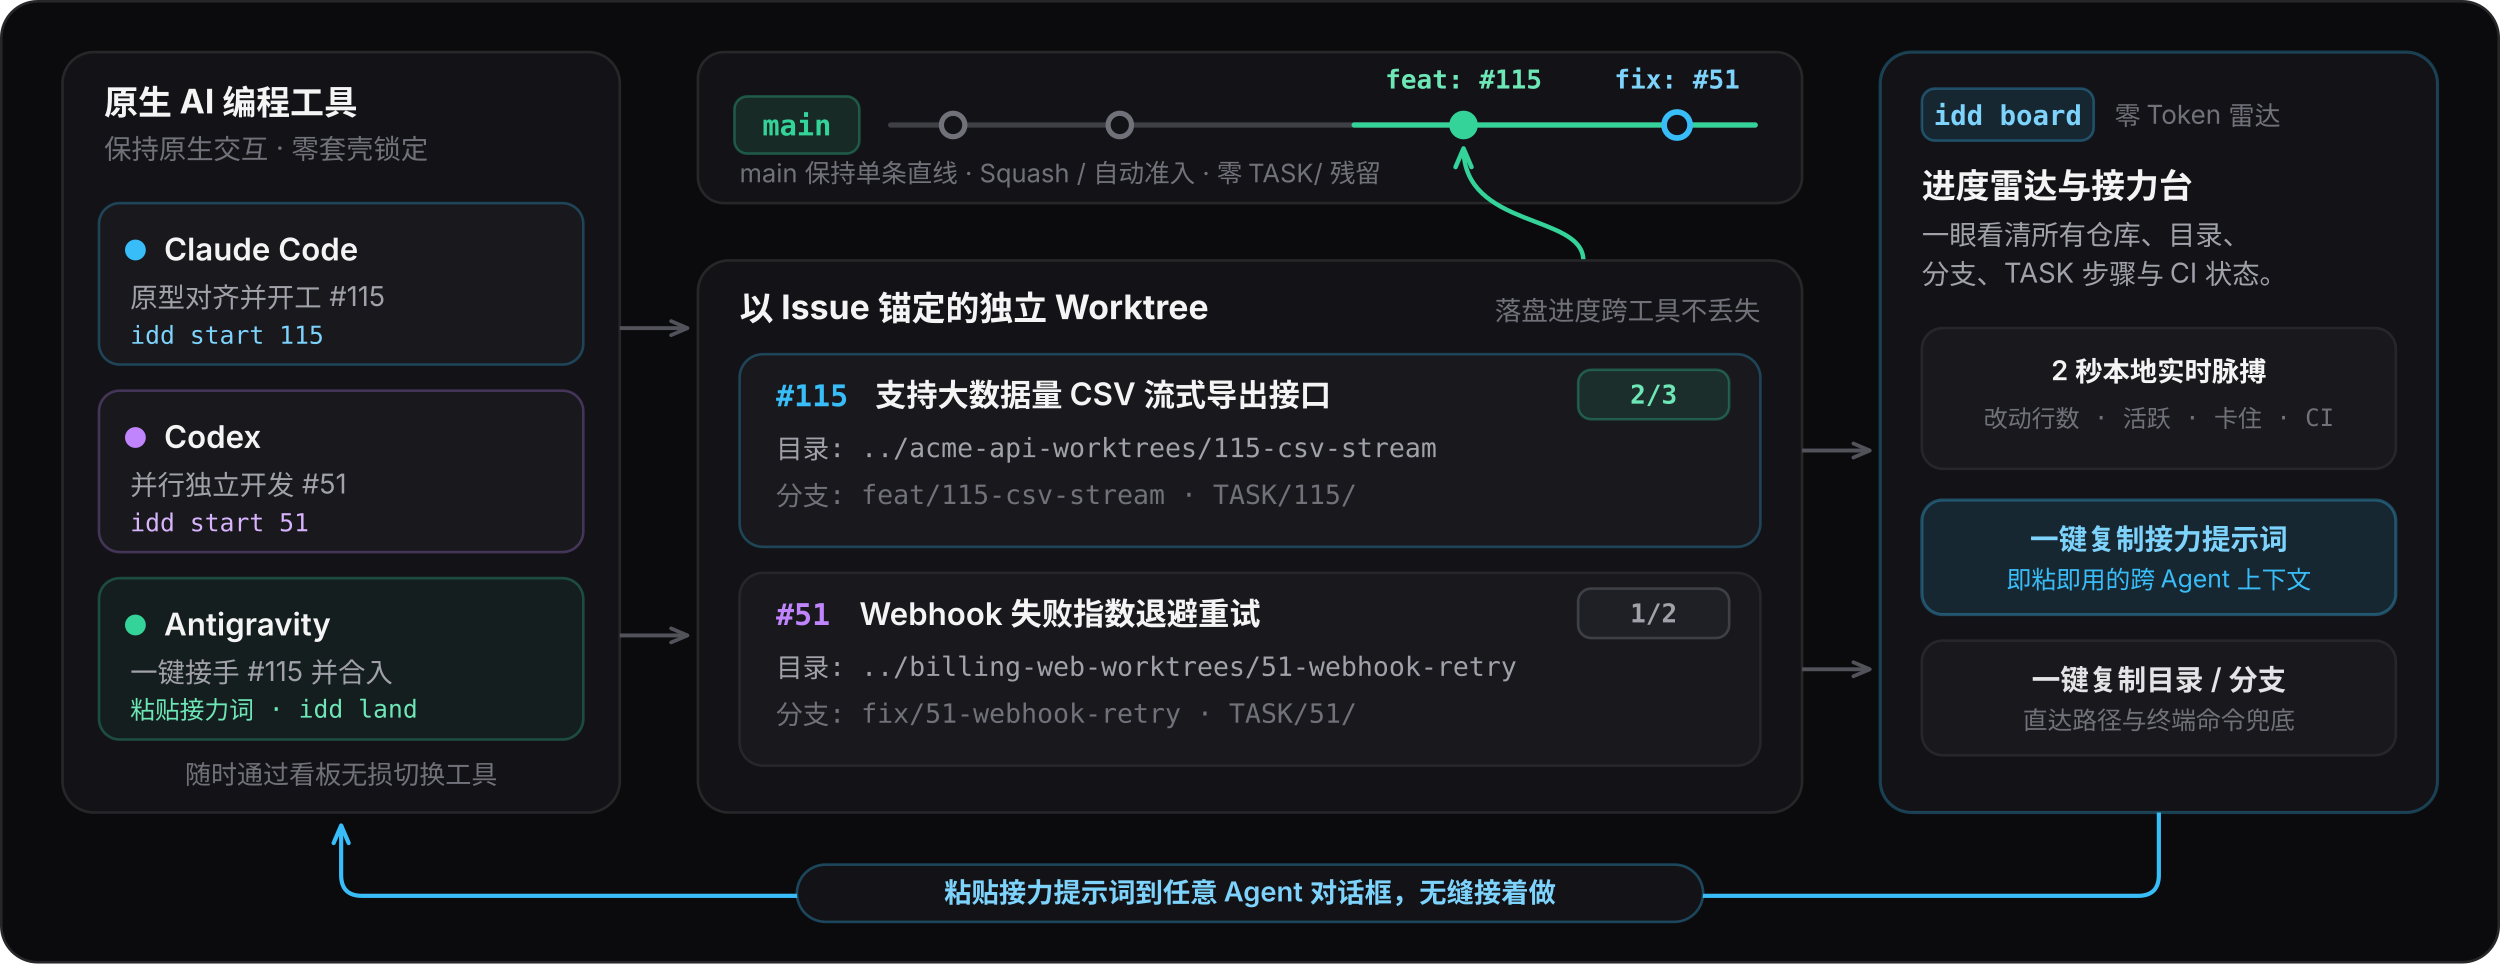
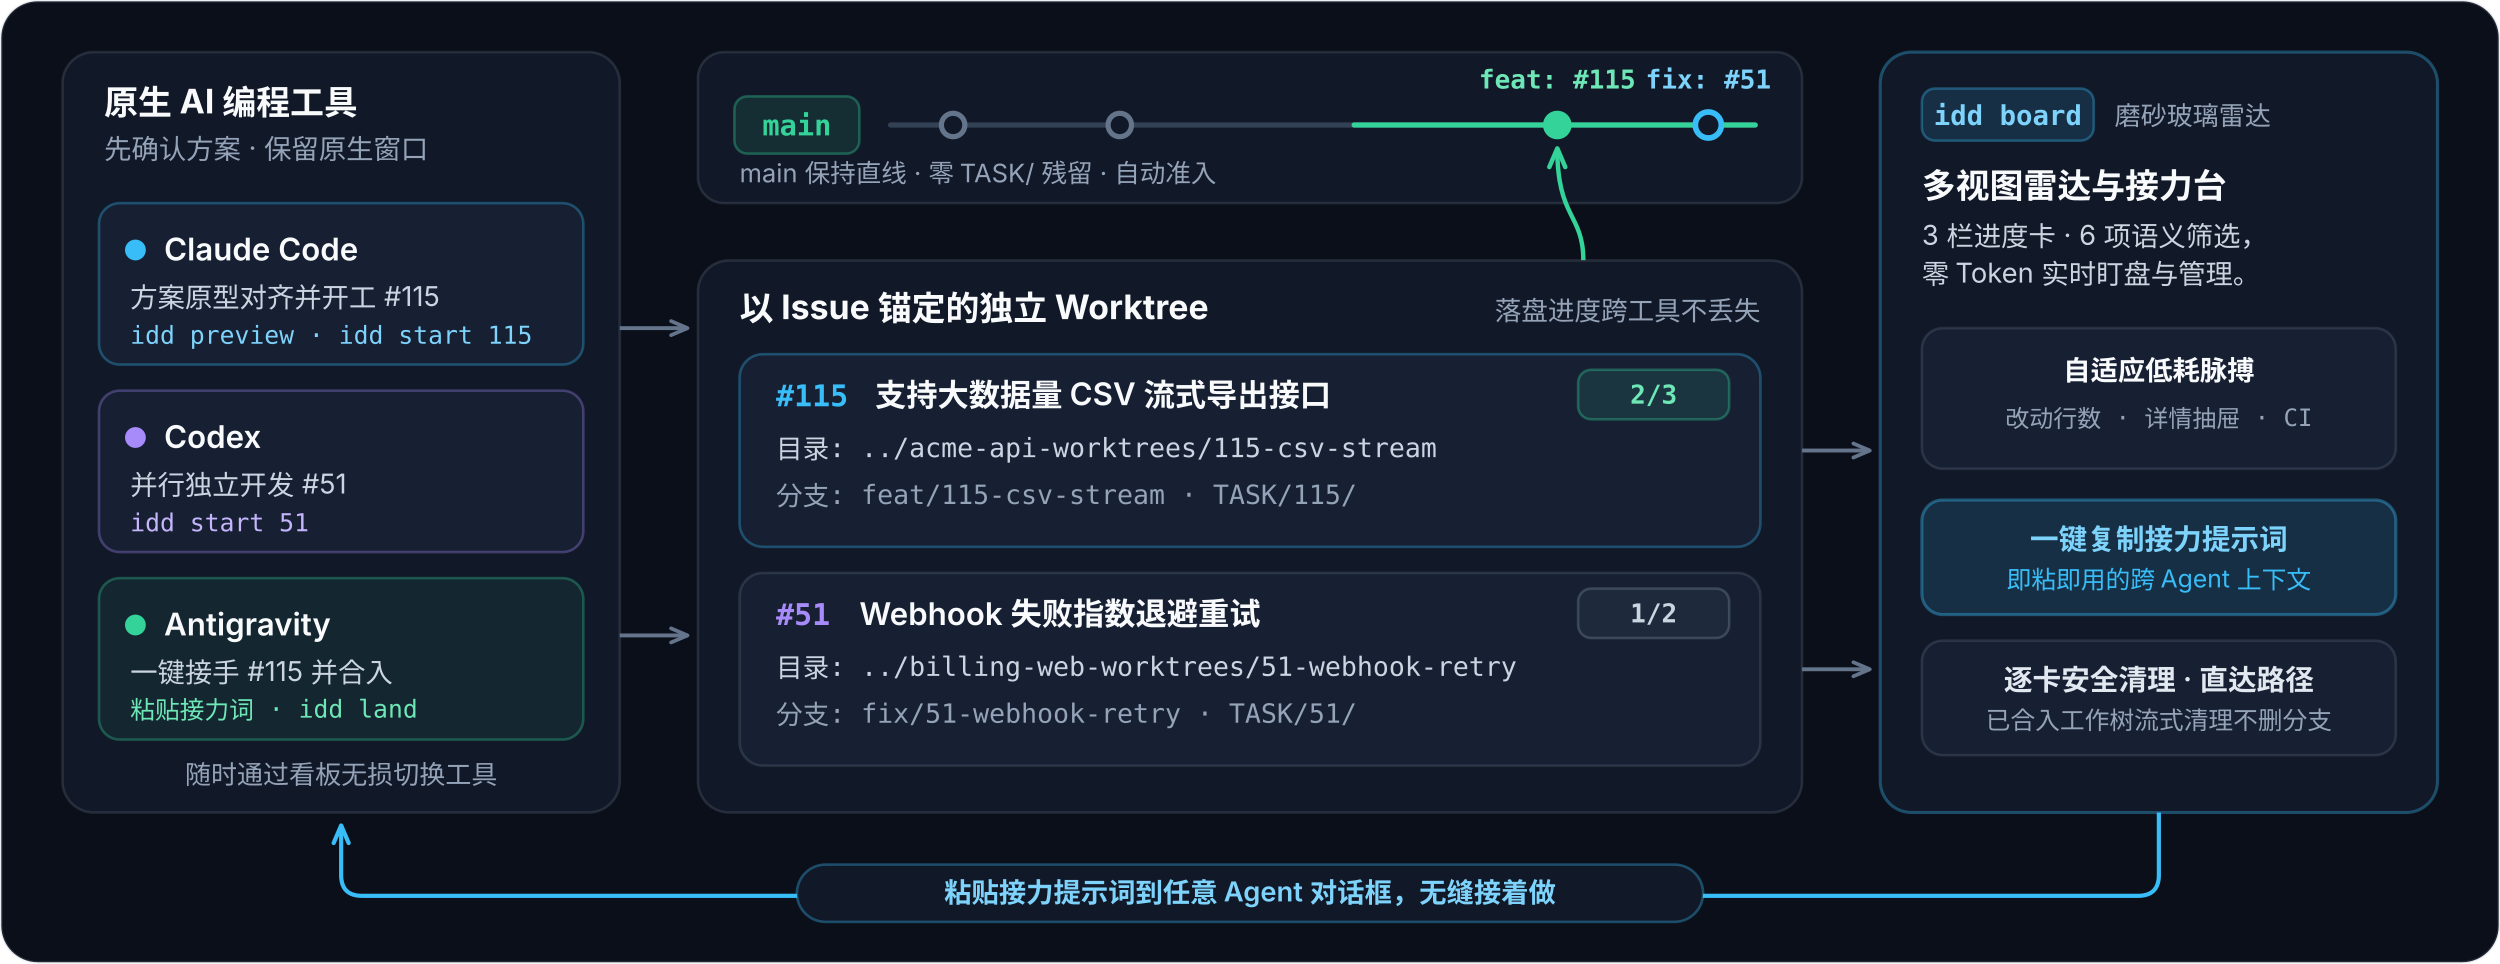
<svg xmlns="http://www.w3.org/2000/svg" viewBox="0 0 960 370" width="100%" role="img" aria-label="IDD 多原生 Agent 隔离并行与看板一键接力架构（深色）">
  <defs>
    <marker id="arr-muted-zhd" viewBox="0 0 10 10" refX="8" refY="5" markerWidth="6" markerHeight="6" orient="auto">
-       <path d="M 1 2 L 8 5 L 1 8" fill="none" stroke="#52525b" stroke-width="1.6" stroke-linecap="round" stroke-linejoin="round" />
+       <path d="M 1 2 L 8 5 L 1 8" fill="none" stroke="#64748b" stroke-width="1.6" stroke-linecap="round" stroke-linejoin="round" />
    </marker>
    <marker id="arr-accent-zhd" viewBox="0 0 10 10" refX="8" refY="5" markerWidth="6" markerHeight="6" orient="auto">
      <path d="M 1 2 L 8 5 L 1 8" fill="none" stroke="#38bdf8" stroke-width="1.7" stroke-linecap="round" stroke-linejoin="round" />
    </marker>
    <marker id="arr-green-zhd" viewBox="0 0 10 10" refX="8" refY="5" markerWidth="6" markerHeight="6" orient="auto">
      <path d="M 1 2 L 8 5 L 1 8" fill="none" stroke="#34d399" stroke-width="1.7" stroke-linecap="round" stroke-linejoin="round" />
    </marker>
  </defs>
  <style>
    .sans { font-family: -apple-system, BlinkMacSystemFont, "SF Pro Text", "PingFang SC", "Hiragino Sans GB", "Microsoft YaHei", sans-serif; }
    .mono { font-family: "SF Mono", ui-monospace, SFMono-Regular, Menlo, Monaco, Consolas, monospace; }
  </style>
-   <rect x="0.5" y="0.5" width="959" height="369" rx="14" fill="#0b0b0e" stroke="#27272a" stroke-width="1" />
-   <rect x="24" y="20" width="214" height="292" rx="12" fill="#131317" stroke="#27272a" stroke-width="1" />
-   <text x="40" y="44" fill="#f4f4f5" font-size="13" font-weight="650" class="sans">原生 AI 编程工具</text>
-   <text x="40" y="61" fill="#71717a" font-size="10.5" class="sans">保持原生交互 · 零套壳锁定</text>
-   <rect x="38" y="78" width="186" height="62" rx="8" fill="#18181d" stroke="rgba(56,189,248,0.28)" stroke-width="1" />
+   <rect x="0.5" y="0.5" width="959" height="369" rx="14" fill="#0b0f19" stroke="rgba(148,163,184,0.18)" stroke-width="1" />
+   <rect x="24" y="20" width="214" height="292" rx="12" fill="#111827" stroke="rgba(148,163,184,0.18)" stroke-width="1" />
+   <text x="40" y="44" fill="#f8fafc" font-size="13" font-weight="650" class="sans">原生 AI 编程工具</text>
+   <text x="40" y="61" fill="#94a3b8" font-size="10.5" class="sans">先确认方案 · 保留原生窗口</text>
+   <rect x="38" y="78" width="186" height="62" rx="8" fill="#172033" stroke="rgba(56,189,248,0.32)" stroke-width="1" />
  <circle cx="52" cy="96" r="4" fill="#38bdf8" />
-   <text x="63" y="100" fill="#f4f4f5" font-size="12" font-weight="600" class="sans">Claude Code</text>
-   <text x="50" y="118" fill="#a1a1aa" font-size="10.5" class="sans">原型对齐并开工 #115</text>
-   <text x="50" y="132" fill="#7dd3fc" font-size="9.5" class="mono">idd start 115</text>
-   <rect x="38" y="150" width="186" height="62" rx="8" fill="#18181d" stroke="rgba(192,132,252,0.28)" stroke-width="1" />
-   <circle cx="52" cy="168" r="4" fill="#c084fc" />
-   <text x="63" y="172" fill="#f4f4f5" font-size="12" font-weight="600" class="sans">Codex</text>
-   <text x="50" y="190" fill="#a1a1aa" font-size="10.5" class="sans">并行独立开发 #51</text>
-   <text x="50" y="204" fill="#d8b4fe" font-size="9.5" class="mono">idd start 51</text>
-   <rect x="38" y="222" width="186" height="62" rx="8" fill="rgba(52,211,153,0.06)" stroke="rgba(52,211,153,0.28)" stroke-width="1" />
+   <text x="63" y="100" fill="#f8fafc" font-size="12" font-weight="600" class="sans">Claude Code</text>
+   <text x="50" y="118" fill="#cbd5e1" font-size="10.5" class="sans">方案原型对齐并开工 #115</text>
+   <text x="50" y="132" fill="#7dd3fc" font-size="9.5" class="mono">idd preview · idd start 115</text>
+   <rect x="38" y="150" width="186" height="62" rx="8" fill="#172033" stroke="rgba(167,139,250,0.32)" stroke-width="1" />
+   <circle cx="52" cy="168" r="4" fill="#a78bfa" />
+   <text x="63" y="172" fill="#f8fafc" font-size="12" font-weight="600" class="sans">Codex</text>
+   <text x="50" y="190" fill="#cbd5e1" font-size="10.5" class="sans">并行独立开发 #51</text>
+   <text x="50" y="204" fill="#c4b5fd" font-size="9.5" class="mono">idd start 51</text>
+   <rect x="38" y="222" width="186" height="62" rx="8" fill="rgba(52,211,153,0.08)" stroke="rgba(52,211,153,0.32)" stroke-width="1" />
  <circle cx="52" cy="240" r="4" fill="#34d399" />
-   <text x="63" y="244" fill="#f4f4f5" font-size="12" font-weight="600" class="sans">Antigravity</text>
-   <text x="50" y="262" fill="#a1a1aa" font-size="10.5" class="sans">一键接手 #115 并合入</text>
+   <text x="63" y="244" fill="#f8fafc" font-size="12" font-weight="600" class="sans">Antigravity</text>
+   <text x="50" y="262" fill="#cbd5e1" font-size="10.5" class="sans">一键接手 #115 并合入</text>
  <text x="50" y="276" fill="#6ee7b7" font-size="9.5" class="mono">粘贴接力词 · idd land</text>
-   <text x="131" y="301" text-anchor="middle" fill="#71717a" font-size="10" class="sans">随时通过看板无损切换工具</text>
-   <line x1="238" y1="126" x2="264" y2="126" stroke="#52525b" stroke-width="1.5" marker-end="url(#arr-muted-zhd)" />
-   <line x1="238" y1="244" x2="264" y2="244" stroke="#52525b" stroke-width="1.5" marker-end="url(#arr-muted-zhd)" />
-   <rect x="268" y="20" width="424" height="58" rx="10" fill="#131317" stroke="#27272a" stroke-width="1" />
-   <rect x="282" y="37" width="48" height="22" rx="5" fill="rgba(52,211,153,0.12)" stroke="rgba(52,211,153,0.32)" stroke-width="1" />
+   <text x="131" y="301" text-anchor="middle" fill="#94a3b8" font-size="10" class="sans">随时通过看板无损切换工具</text>
+   <line x1="238" y1="126" x2="264" y2="126" stroke="#64748b" stroke-width="1.5" marker-end="url(#arr-muted-zhd)" />
+   <line x1="238" y1="244" x2="264" y2="244" stroke="#64748b" stroke-width="1.5" marker-end="url(#arr-muted-zhd)" />
+   <rect x="268" y="20" width="424" height="58" rx="10" fill="#111827" stroke="rgba(148,163,184,0.18)" stroke-width="1" />
+   <rect x="282" y="37" width="48" height="22" rx="5" fill="rgba(52,211,153,0.12)" stroke="rgba(52,211,153,0.34)" stroke-width="1" />
  <text x="306" y="52" text-anchor="middle" fill="#34d399" font-size="11" font-weight="600" class="mono">main</text>
-   <line x1="342" y1="48" x2="674" y2="48" stroke="#3f3f46" stroke-width="2" stroke-linecap="round" />
+   <line x1="342" y1="48" x2="674" y2="48" stroke="#334155" stroke-width="2" stroke-linecap="round" />
  <line x1="520" y1="48" x2="674" y2="48" stroke="#34d399" stroke-width="2" stroke-linecap="round" />
-   <circle cx="366" cy="48" r="4.5" fill="#131317" stroke="#71717a" stroke-width="2" />
-   <circle cx="430" cy="48" r="4.5" fill="#131317" stroke="#71717a" stroke-width="2" />
-   <circle cx="562" cy="48" r="5.5" fill="#34d399" />
-   <text x="562" y="34" text-anchor="middle" fill="#6ee7b7" font-size="10" font-weight="600" class="mono">feat: #115</text>
-   <circle cx="644" cy="48" r="5" fill="#131317" stroke="#38bdf8" stroke-width="2.2" />
-   <text x="644" y="34" text-anchor="middle" fill="#7dd3fc" font-size="10" font-weight="600" class="mono">fix: #51</text>
-   <text x="284" y="70" fill="#71717a" font-size="9.8" class="sans">main 保持单条直线 · Squash / 自动准入 · 零 TASK/ 残留</text>
-   <path d="M 608 100 C 608 82, 562 88, 562 57" fill="none" stroke="#34d399" stroke-width="1.7" marker-end="url(#arr-green-zhd)" />
-   <rect x="268" y="100" width="424" height="212" rx="12" fill="#131317" stroke="#27272a" stroke-width="1" />
-   <text x="284" y="123" fill="#f4f4f5" font-size="13" font-weight="650" class="sans">以 Issue 锚定的独立 Worktree</text>
-   <text x="676" y="123" text-anchor="end" fill="#71717a" font-size="10.2" class="sans">落盘进度跨工具不丢失</text>
-   <rect x="284" y="136" width="392" height="74" rx="9" fill="#18181d" stroke="rgba(56,189,248,0.28)" stroke-width="1" />
+   <circle cx="366" cy="48" r="4.5" fill="#111827" stroke="#64748b" stroke-width="2" />
+   <circle cx="430" cy="48" r="4.5" fill="#111827" stroke="#64748b" stroke-width="2" />
+   <circle cx="598" cy="48" r="5.5" fill="#34d399" />
+   <text x="598" y="34" text-anchor="middle" fill="#6ee7b7" font-size="10" font-weight="600" class="mono">feat: #115</text>
+   <circle cx="656" cy="48" r="5" fill="#111827" stroke="#38bdf8" stroke-width="2.2" />
+   <text x="656" y="34" text-anchor="middle" fill="#7dd3fc" font-size="10" font-weight="600" class="mono">fix: #51</text>
+   <text x="284" y="70" fill="#94a3b8" font-size="9.8" class="sans">main 保持直线 · 零 TASK/ 残留 · 自动准入</text>
+   <path d="M 608 100 C 608 82, 598 84, 598 57" fill="none" stroke="#34d399" stroke-width="1.7" marker-end="url(#arr-green-zhd)" />
+   <rect x="268" y="100" width="424" height="212" rx="12" fill="#111827" stroke="rgba(148,163,184,0.18)" stroke-width="1" />
+   <text x="284" y="123" fill="#f8fafc" font-size="13" font-weight="650" class="sans">以 Issue 锚定的独立 Worktree</text>
+   <text x="676" y="123" text-anchor="end" fill="#94a3b8" font-size="10.2" class="sans">落盘进度跨工具不丢失</text>
+   <rect x="284" y="136" width="392" height="74" rx="9" fill="#172033" stroke="rgba(56,189,248,0.32)" stroke-width="1" />
  <text x="298" y="156" fill="#38bdf8" font-size="11.5" font-weight="650" class="mono">#115</text>
-   <text x="336" y="156" fill="#f4f4f5" font-size="12" font-weight="600" class="sans">支持大数据量 CSV 流式导出接口</text>
-   <rect x="606" y="142" width="58" height="19" rx="5" fill="rgba(52,211,153,0.12)" stroke="rgba(52,211,153,0.32)" stroke-width="1" />
+   <text x="336" y="156" fill="#f8fafc" font-size="12" font-weight="600" class="sans">支持大数据量 CSV 流式导出接口</text>
+   <rect x="606" y="142" width="58" height="19" rx="5" fill="rgba(52,211,153,0.12)" stroke="rgba(52,211,153,0.34)" stroke-width="1" />
  <text x="635" y="155" text-anchor="middle" fill="#6ee7b7" font-size="10" font-weight="600" class="mono">2/3</text>
-   <text x="298" y="176" fill="#a1a1aa" font-size="10.2" class="mono">目录: ../acme-api-worktrees/115-csv-stream</text>
-   <text x="298" y="194" fill="#71717a" font-size="10.2" class="mono">分支: feat/115-csv-stream  ·  TASK/115/</text>
-   <rect x="284" y="220" width="392" height="74" rx="9" fill="#18181d" stroke="#27272a" stroke-width="1" />
-   <text x="298" y="240" fill="#c084fc" font-size="11.5" font-weight="650" class="mono">#51</text>
-   <text x="330" y="240" fill="#f4f4f5" font-size="12" font-weight="600" class="sans">Webhook 失败指数退避重试</text>
-   <rect x="606" y="226" width="58" height="19" rx="5" fill="#1f1f26" stroke="#3f3f46" stroke-width="1" />
-   <text x="635" y="239" text-anchor="middle" fill="#a1a1aa" font-size="10" font-weight="600" class="mono">1/2</text>
-   <text x="298" y="260" fill="#a1a1aa" font-size="10.2" class="mono">目录: ../billing-web-worktrees/51-webhook-retry</text>
-   <text x="298" y="278" fill="#71717a" font-size="10.2" class="mono">分支: fix/51-webhook-retry  ·  TASK/51/</text>
-   <line x1="692" y1="173" x2="718" y2="173" stroke="#52525b" stroke-width="1.5" marker-end="url(#arr-muted-zhd)" />
-   <line x1="692" y1="257" x2="718" y2="257" stroke="#52525b" stroke-width="1.5" marker-end="url(#arr-muted-zhd)" />
-   <rect x="722" y="20" width="214" height="292" rx="12" fill="#131317" stroke="rgba(56,189,248,0.28)" stroke-width="1.2" />
-   <rect x="738" y="34" width="66" height="20" rx="5" fill="rgba(56,189,248,0.12)" stroke="rgba(56,189,248,0.32)" stroke-width="1" />
+   <text x="298" y="176" fill="#cbd5e1" font-size="10.2" class="mono">目录: ../acme-api-worktrees/115-csv-stream</text>
+   <text x="298" y="194" fill="#94a3b8" font-size="10.2" class="mono">分支: feat/115-csv-stream  ·  TASK/115/</text>
+   <rect x="284" y="220" width="392" height="74" rx="9" fill="#172033" stroke="rgba(148,163,184,0.18)" stroke-width="1" />
+   <text x="298" y="240" fill="#a78bfa" font-size="11.5" font-weight="650" class="mono">#51</text>
+   <text x="330" y="240" fill="#f8fafc" font-size="12" font-weight="600" class="sans">Webhook 失败指数退避重试</text>
+   <rect x="606" y="226" width="58" height="19" rx="5" fill="#1e293b" stroke="rgba(148,163,184,0.28)" stroke-width="1" />
+   <text x="635" y="239" text-anchor="middle" fill="#cbd5e1" font-size="10" font-weight="600" class="mono">1/2</text>
+   <text x="298" y="260" fill="#cbd5e1" font-size="10.2" class="mono">目录: ../billing-web-worktrees/51-webhook-retry</text>
+   <text x="298" y="278" fill="#94a3b8" font-size="10.2" class="mono">分支: fix/51-webhook-retry  ·  TASK/51/</text>
+   <line x1="692" y1="173" x2="718" y2="173" stroke="#64748b" stroke-width="1.5" marker-end="url(#arr-muted-zhd)" />
+   <line x1="692" y1="257" x2="718" y2="257" stroke="#64748b" stroke-width="1.5" marker-end="url(#arr-muted-zhd)" />
+   <rect x="722" y="20" width="214" height="292" rx="12" fill="#111827" stroke="rgba(56,189,248,0.34)" stroke-width="1.2" />
+   <rect x="738" y="34" width="66" height="20" rx="5" fill="rgba(56,189,248,0.14)" stroke="rgba(56,189,248,0.34)" stroke-width="1" />
  <text x="771" y="48" text-anchor="middle" fill="#7dd3fc" font-size="10.5" font-weight="650" class="mono">idd board</text>
-   <text x="812" y="48" fill="#71717a" font-size="10" class="sans">零 Token 雷达</text>
-   <text x="738" y="76" fill="#f4f4f5" font-size="13" font-weight="650" class="sans">进度雷达与接力台</text>
-   <text x="738" y="94" fill="#a1a1aa" font-size="10.5" class="sans">一眼看清所有仓库、目录、</text>
-   <text x="738" y="109" fill="#a1a1aa" font-size="10.5" class="sans">分支、TASK 步骤与 CI 状态。</text>
-   <rect x="738" y="126" width="182" height="54" rx="8" fill="#18181d" stroke="#27272a" stroke-width="1" />
-   <text x="829" y="146" text-anchor="middle" fill="#f4f4f5" font-size="10.5" font-weight="600" class="sans">2 秒本地实时脉搏</text>
-   <text x="829" y="164" text-anchor="middle" fill="#71717a" font-size="9.2" class="mono">改动行数 · 活跃 · 卡住 · CI</text>
-   <rect x="738" y="192" width="182" height="44" rx="8" fill="rgba(56,189,248,0.12)" stroke="rgba(56,189,248,0.34)" stroke-width="1.2" />
+   <text x="812" y="48" fill="#94a3b8" font-size="10" class="sans">磨砂玻璃雷达</text>
+   <text x="738" y="76" fill="#f8fafc" font-size="13" font-weight="650" class="sans">多视图雷达与接力台</text>
+   <text x="738" y="94" fill="#cbd5e1" font-size="10.5" class="sans">3 栏进度卡 · 6 项语义筛选，</text>
+   <text x="738" y="109" fill="#cbd5e1" font-size="10.5" class="sans">零 Token 实时盯盘与管理。</text>
+   <rect x="738" y="126" width="182" height="54" rx="8" fill="#172033" stroke="rgba(148,163,184,0.18)" stroke-width="1" />
+   <text x="829" y="146" text-anchor="middle" fill="#f8fafc" font-size="10.5" font-weight="600" class="sans">自适应低耗脉搏</text>
+   <text x="829" y="164" text-anchor="middle" fill="#94a3b8" font-size="9.2" class="mono">改动行数 · 详情抽屉 · CI</text>
+   <rect x="738" y="192" width="182" height="44" rx="8" fill="rgba(56,189,248,0.14)" stroke="rgba(56,189,248,0.38)" stroke-width="1.2" />
  <text x="829" y="211" text-anchor="middle" fill="#7dd3fc" font-size="11" font-weight="650" class="sans">一键复制接力提示词</text>
  <text x="829" y="226" text-anchor="middle" fill="#38bdf8" font-size="9.5" class="sans">即粘即用的跨 Agent 上下文</text>
-   <rect x="738" y="246" width="182" height="44" rx="8" fill="#18181d" stroke="#27272a" stroke-width="1" />
-   <text x="829" y="265" text-anchor="middle" fill="#e4e4e7" font-size="11" font-weight="600" class="sans">一键复制目录 / 分支</text>
-   <text x="829" y="280" text-anchor="middle" fill="#71717a" font-size="9.5" class="sans">直达路径与终端命令兜底</text>
+   <rect x="738" y="246" width="182" height="44" rx="8" fill="#172033" stroke="rgba(148,163,184,0.18)" stroke-width="1" />
+   <text x="829" y="265" text-anchor="middle" fill="#e2e8f0" font-size="11" font-weight="600" class="sans">逐卡安全清理 · 直达路径</text>
+   <text x="829" y="280" text-anchor="middle" fill="#94a3b8" font-size="9.5" class="sans">已合入工作树流式清理不删分支</text>
  <path d="M 829 312 L 829 336 Q 829 344 821 344 L 139 344 Q 131 344 131 336 L 131 317" fill="none" stroke="#38bdf8" stroke-width="1.6" marker-end="url(#arr-accent-zhd)" />
-   <rect x="306" y="332" width="348" height="22" rx="11" fill="#131317" stroke="rgba(56,189,248,0.32)" stroke-width="1" />
+   <rect x="306" y="332" width="348" height="22" rx="11" fill="#111827" stroke="rgba(56,189,248,0.34)" stroke-width="1" />
  <text x="480" y="346.5" text-anchor="middle" fill="#7dd3fc" font-size="10.5" font-weight="600" class="sans">粘贴接力提示词到任意 Agent 对话框，无缝接着做</text>
</svg>
